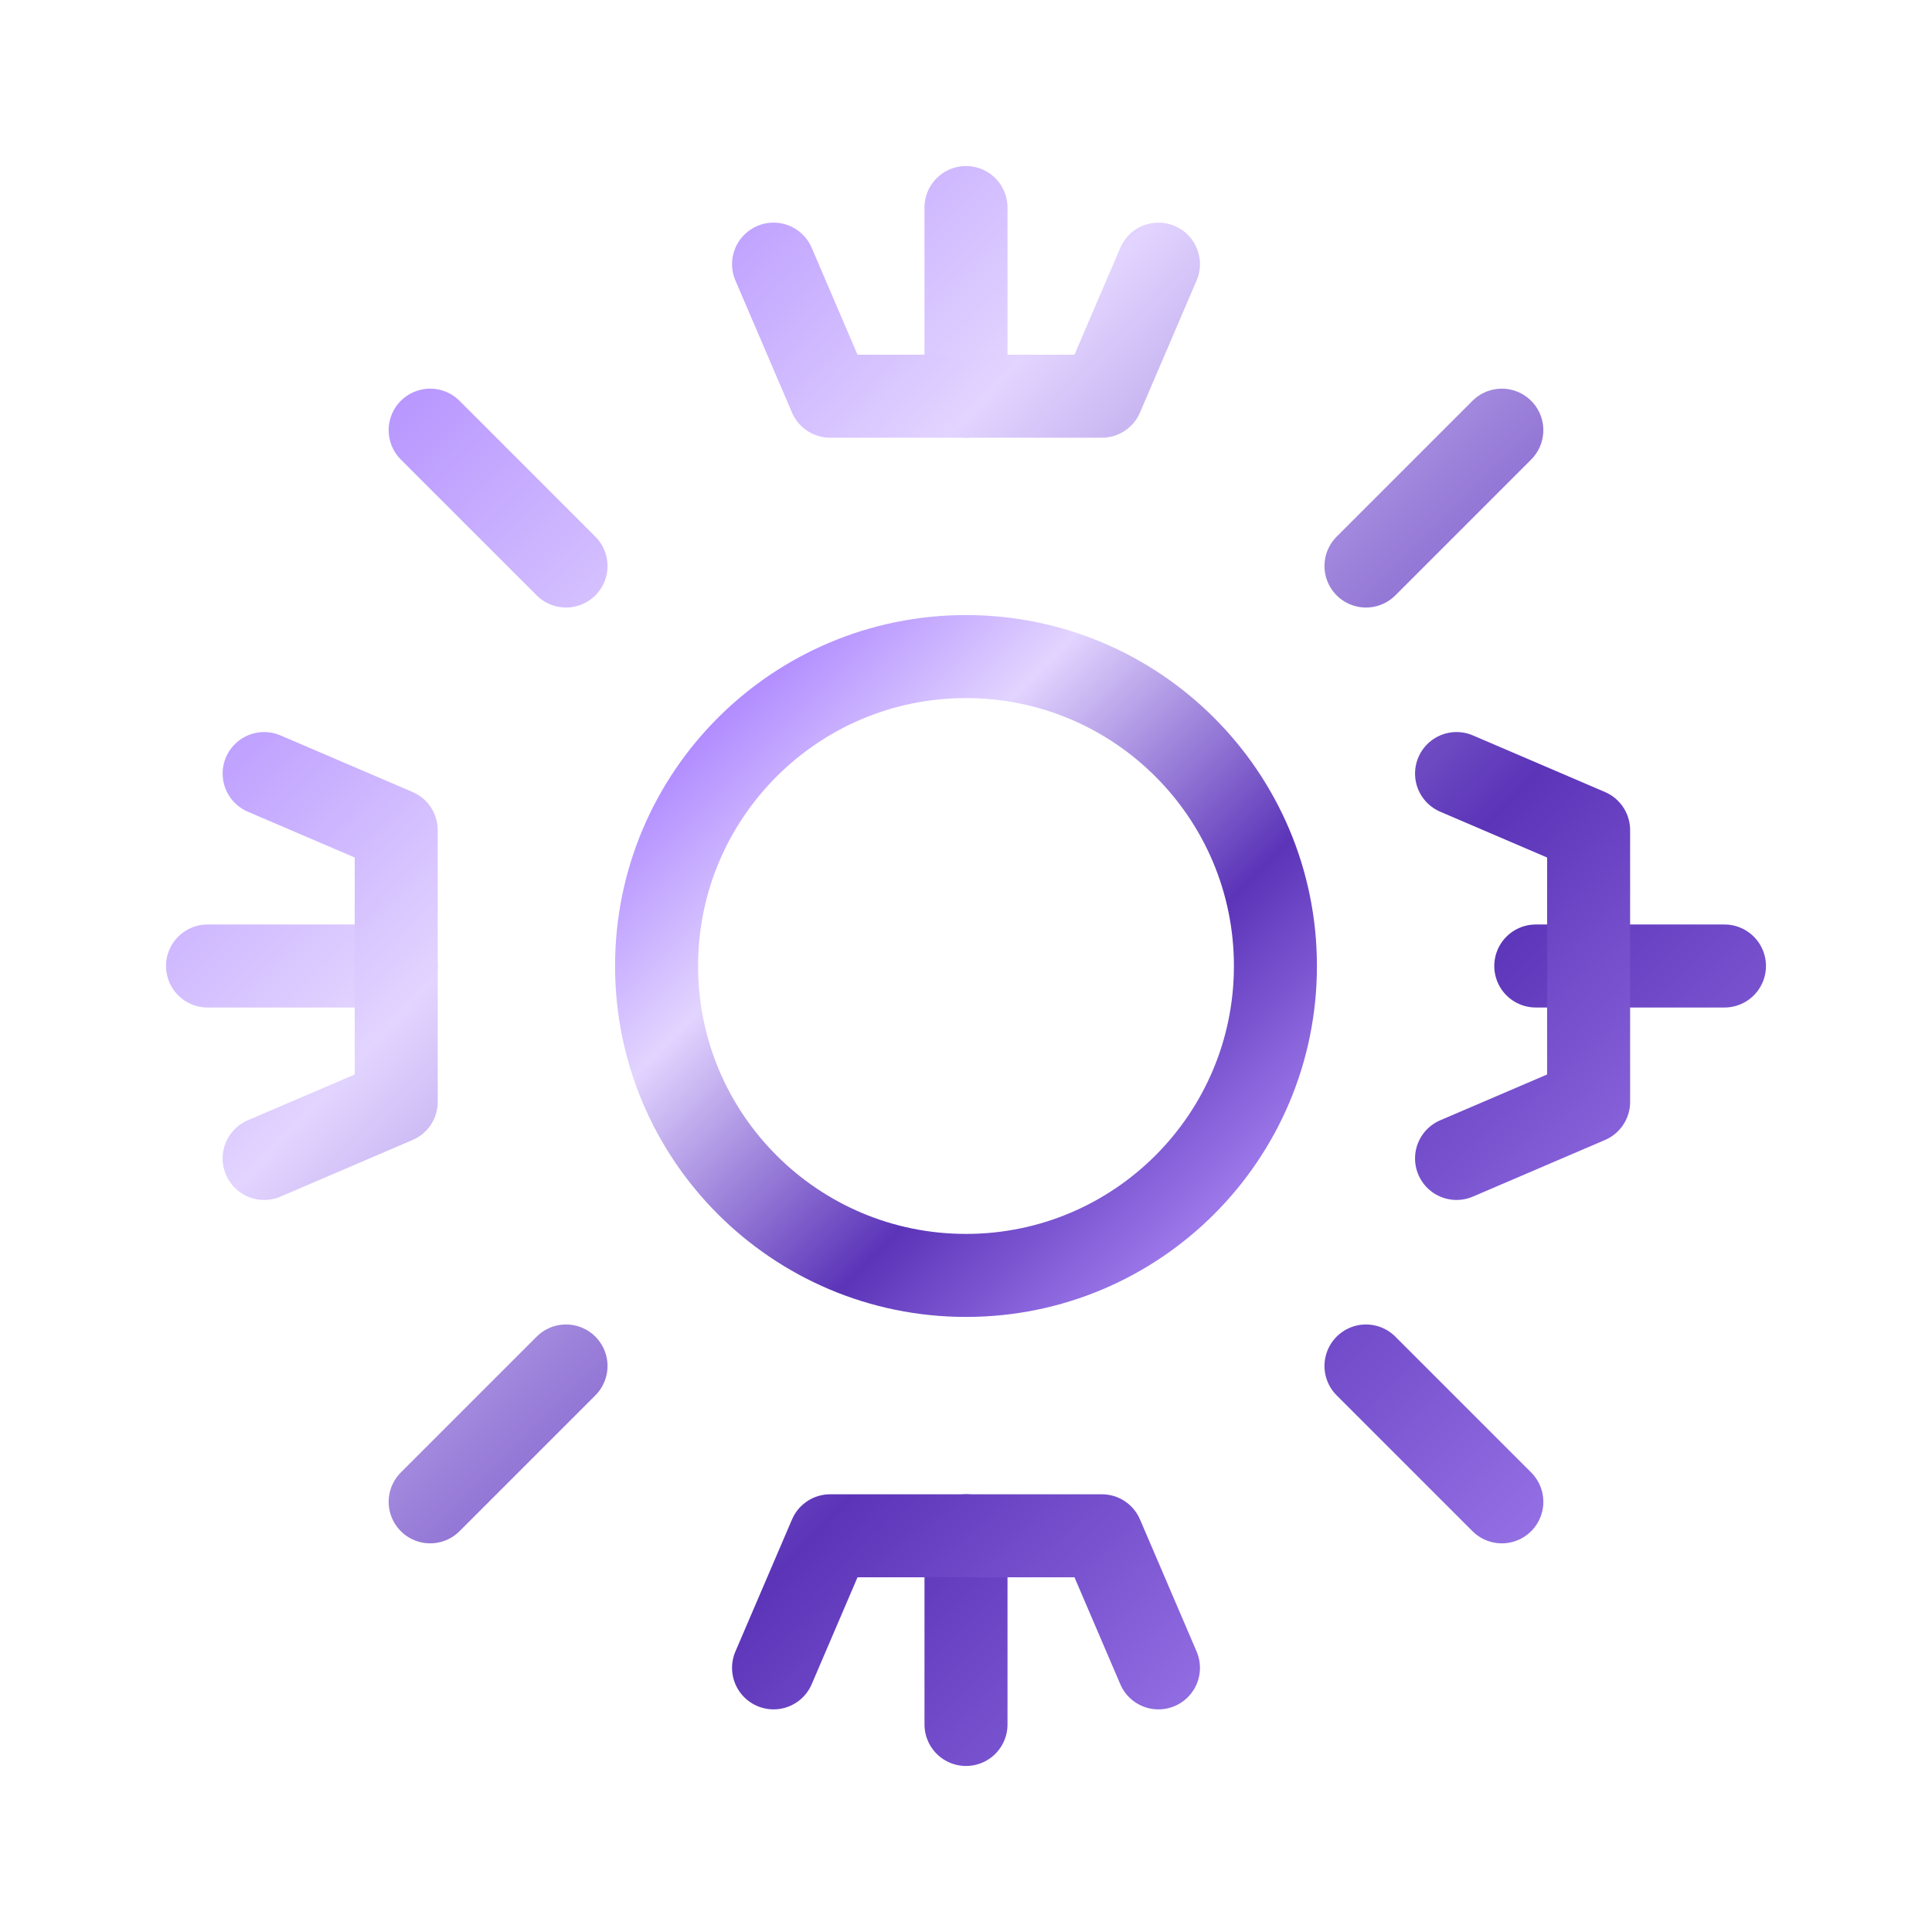
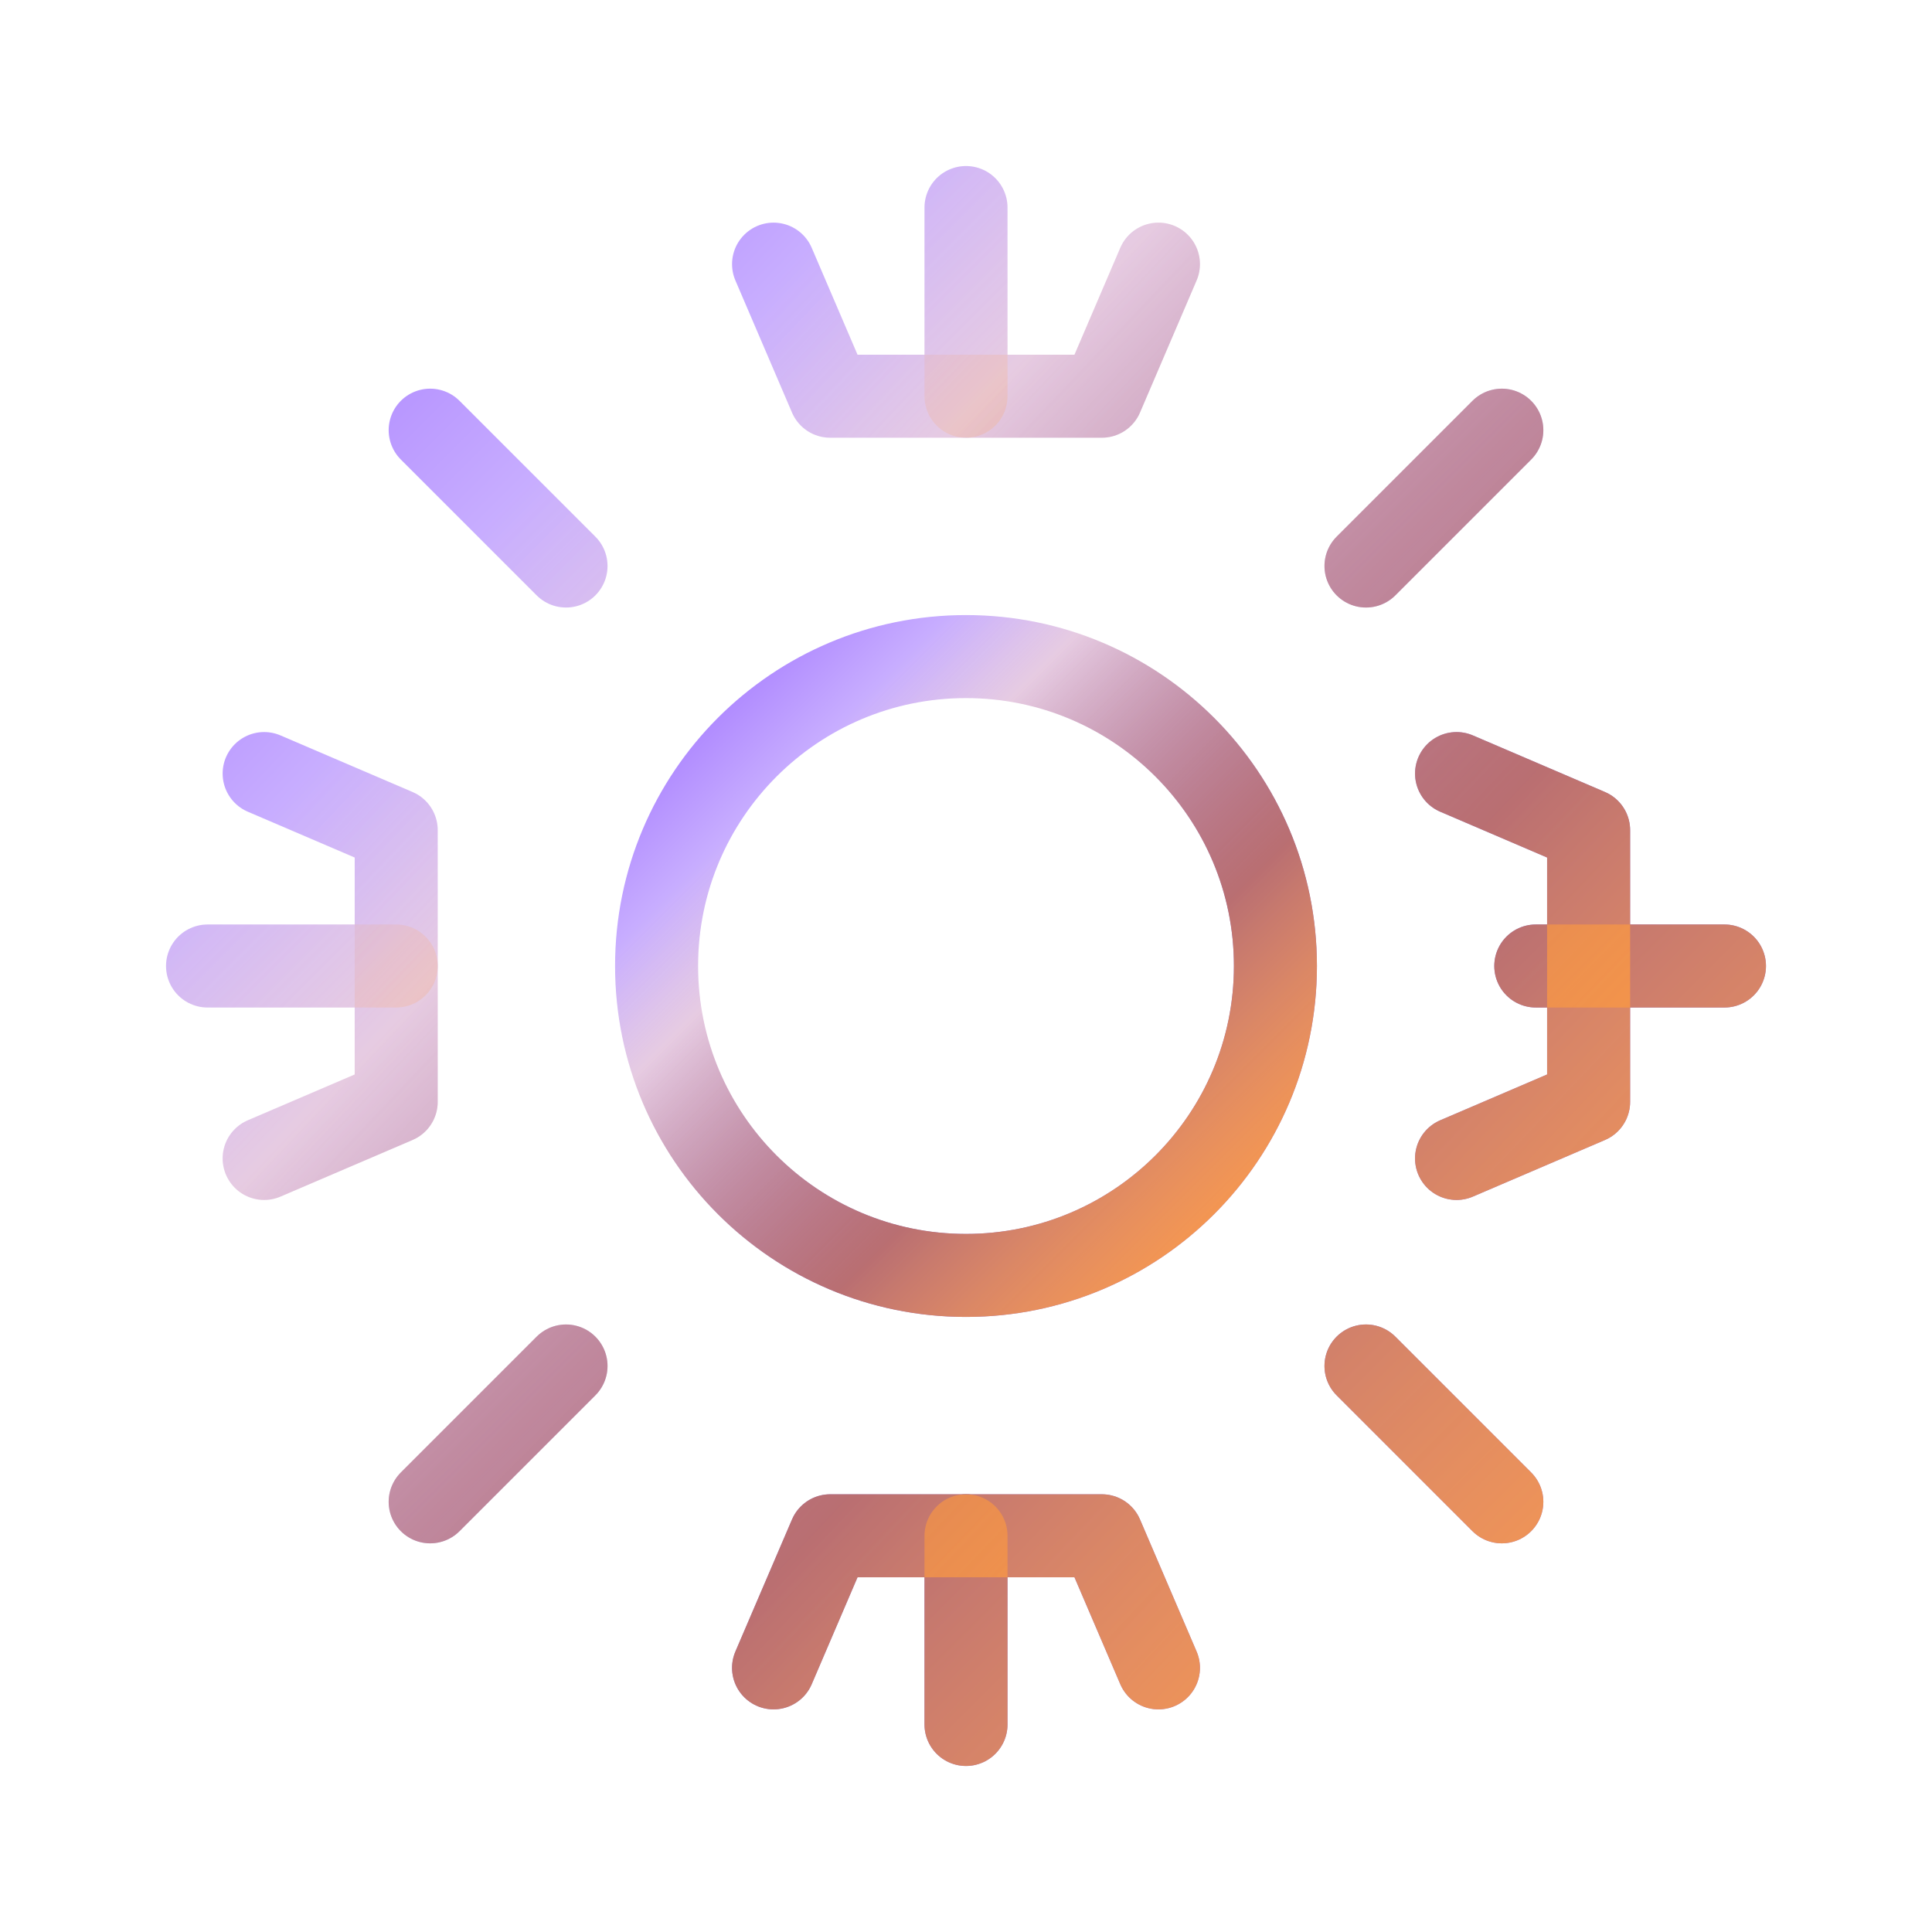
<svg xmlns="http://www.w3.org/2000/svg" width="512" height="512" viewBox="0 0 512 512">
  <defs>
    <linearGradient id="g" x1="0" y1="0" x2="1" y2="1">
      <stop offset="0" stop-color="#9B6CFF" />
      <stop offset="0.32" stop-color="#E2D4FF" />
      <stop offset="0.66" stop-color="#5B34B8" />
      <stop offset="1" stop-color="#B794FF" />
    </linearGradient>
+     <linearGradient id="o" x1="0" y1="0" x2="1" y2="1">
+       <stop offset="0.2" stop-color="#FF9A3D" stop-opacity="0" />
+       <stop offset="1" stop-color="#FF9A3D" stop-opacity="1" />
+     </linearGradient>
  </defs>
  <g fill="none" stroke="url(#g)" stroke-width="22" stroke-linecap="round" stroke-linejoin="round">
    <circle cx="256" cy="256" r="82" />
    <path d="M256 55V105 M256 407V457 M55 256H105 M407 256H457 M114 114L150 150 M362 362L398 398 M398 114L362 150 M150 362L114 398" />
    <path d="M205 70L220 105H292L307 70 M386 205L421 220V292L386 307 M205 442L220 407H292L307 442 M70 205L105 220V292L70 307" />
  </g>
+   <g fill="none" stroke="url(#o)" stroke-width="22" stroke-linecap="round" stroke-linejoin="round">
+     <circle cx="256" cy="256" r="82" />
+     <path d="M256 55V105 M256 407V457 M55 256H105 M407 256H457 M114 114L150 150 M362 362L398 398 M398 114L362 150 M150 362L114 398" />
+     <path d="M205 70L220 105H292L307 70 M386 205L421 220V292L386 307 M205 442L220 407H292L307 442 M70 205L105 220V292L70 307" />
+   </g>
</svg>
